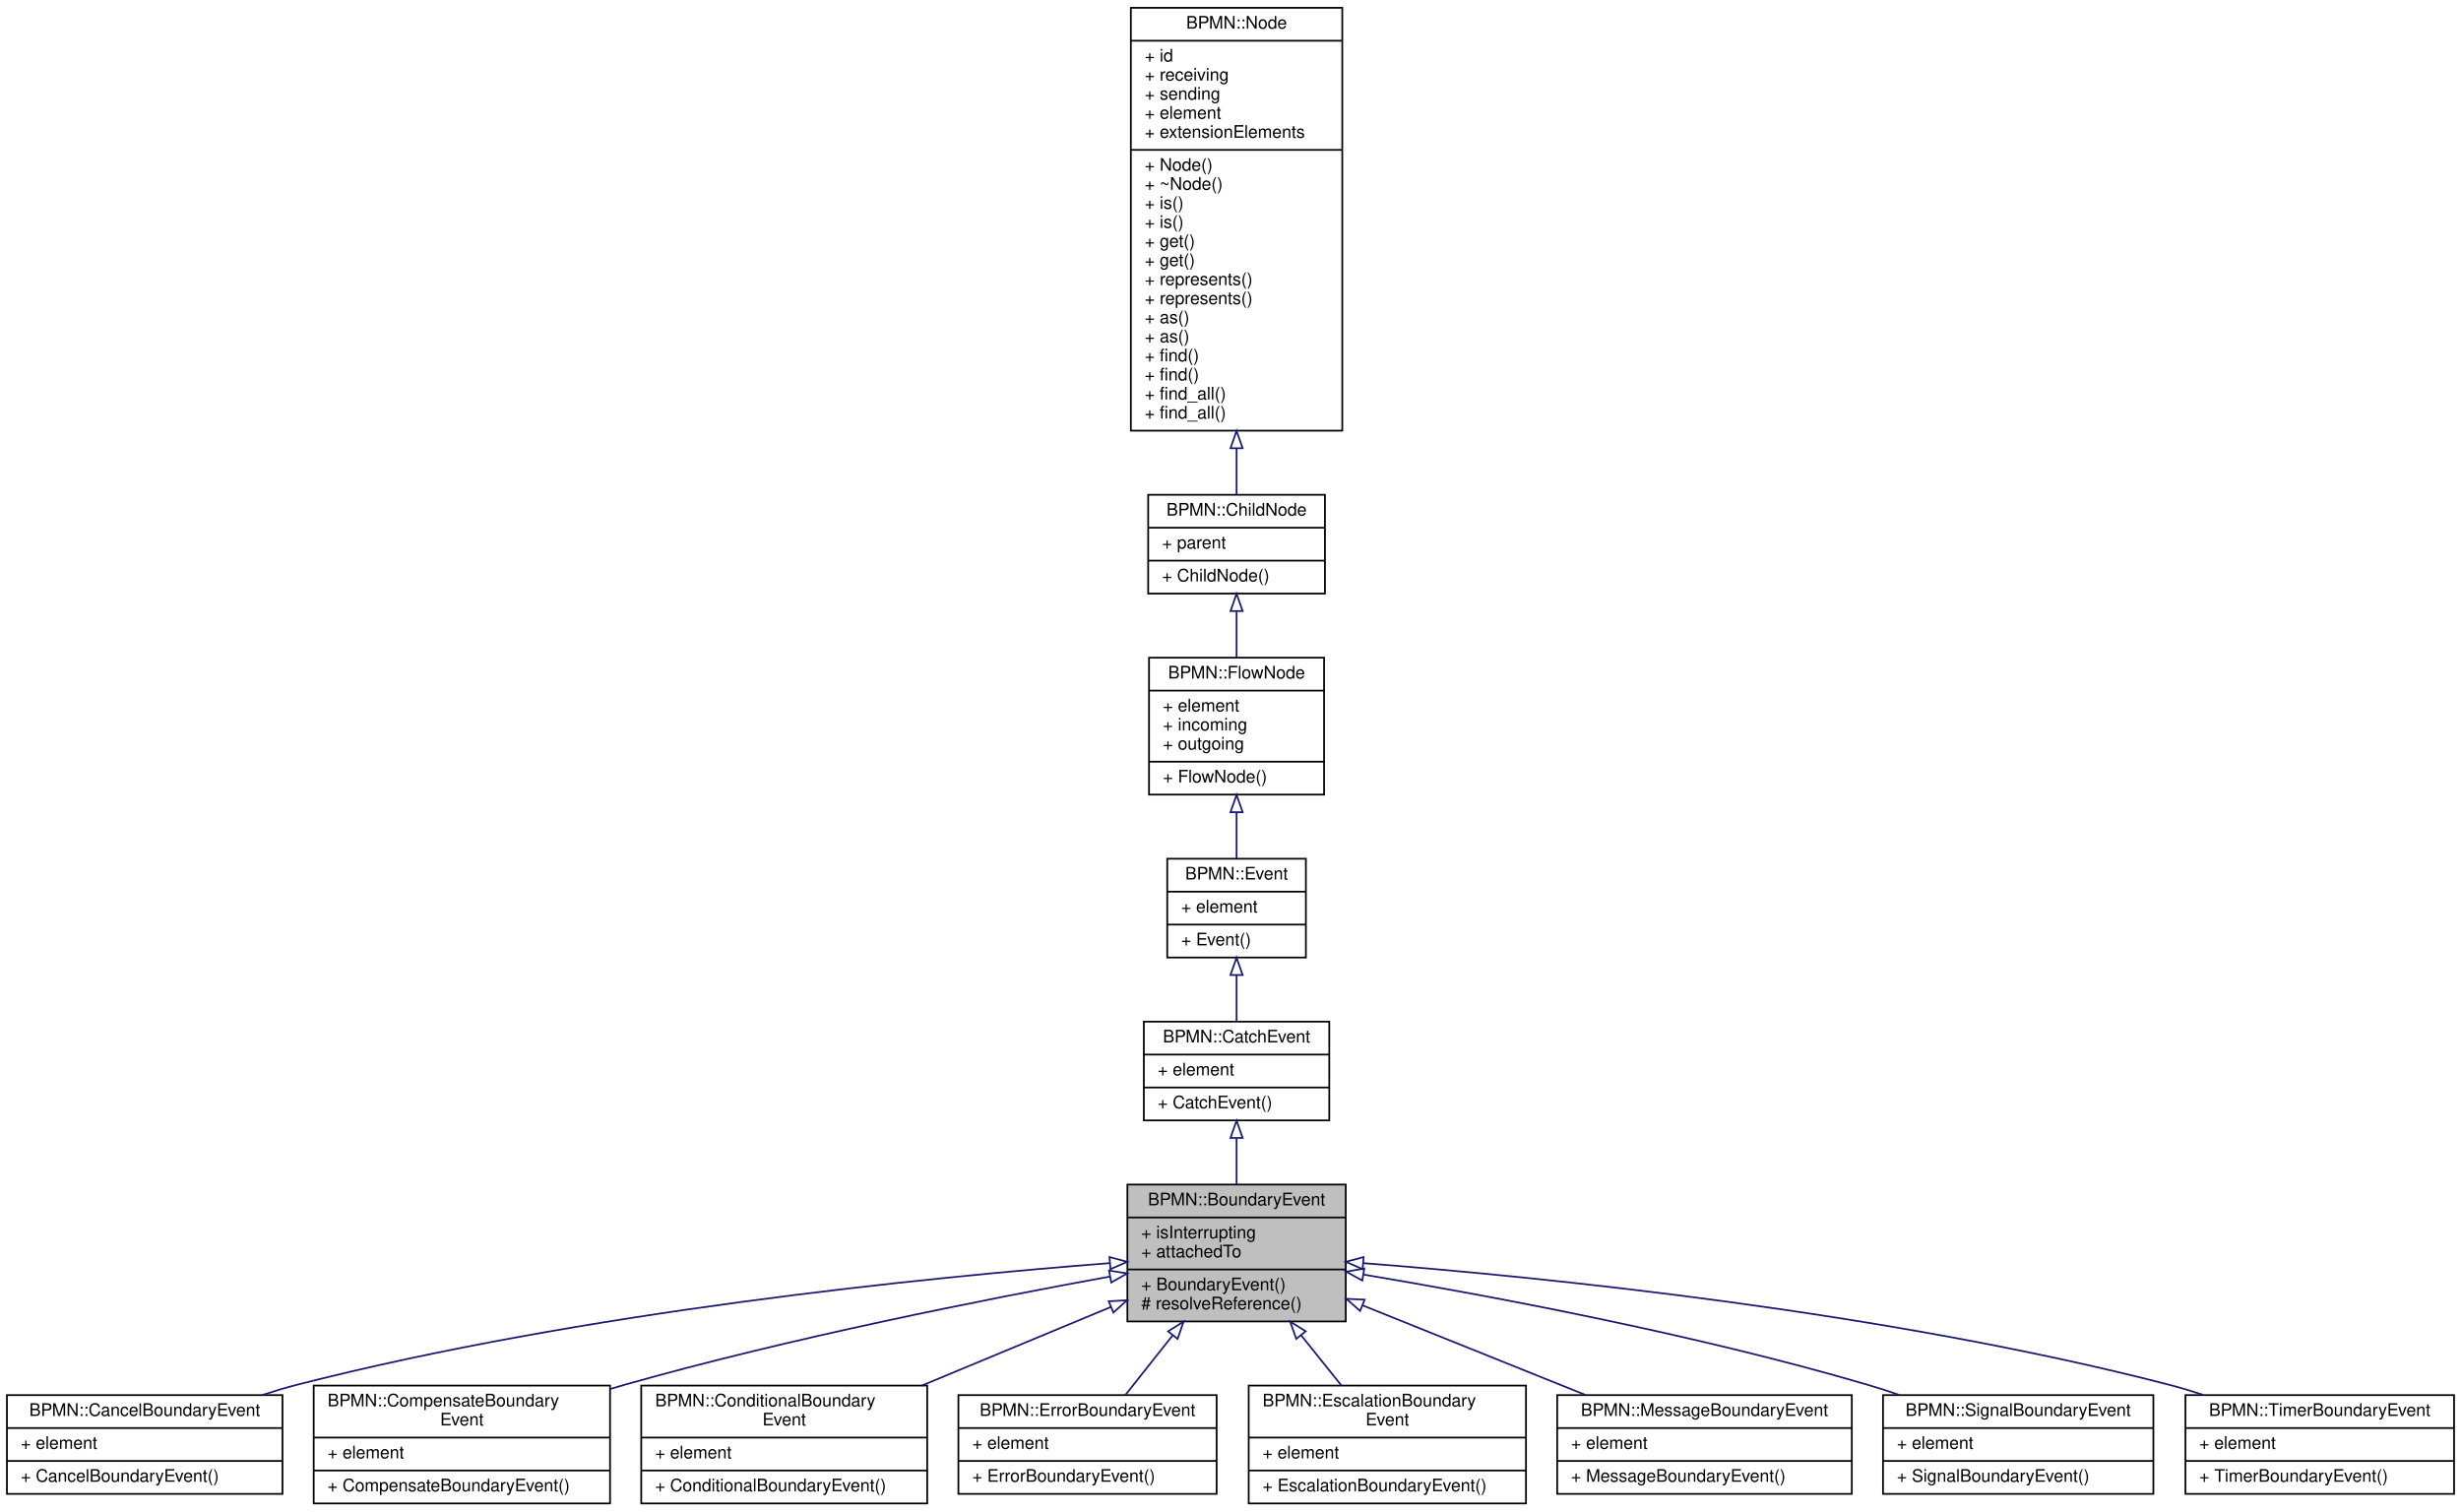
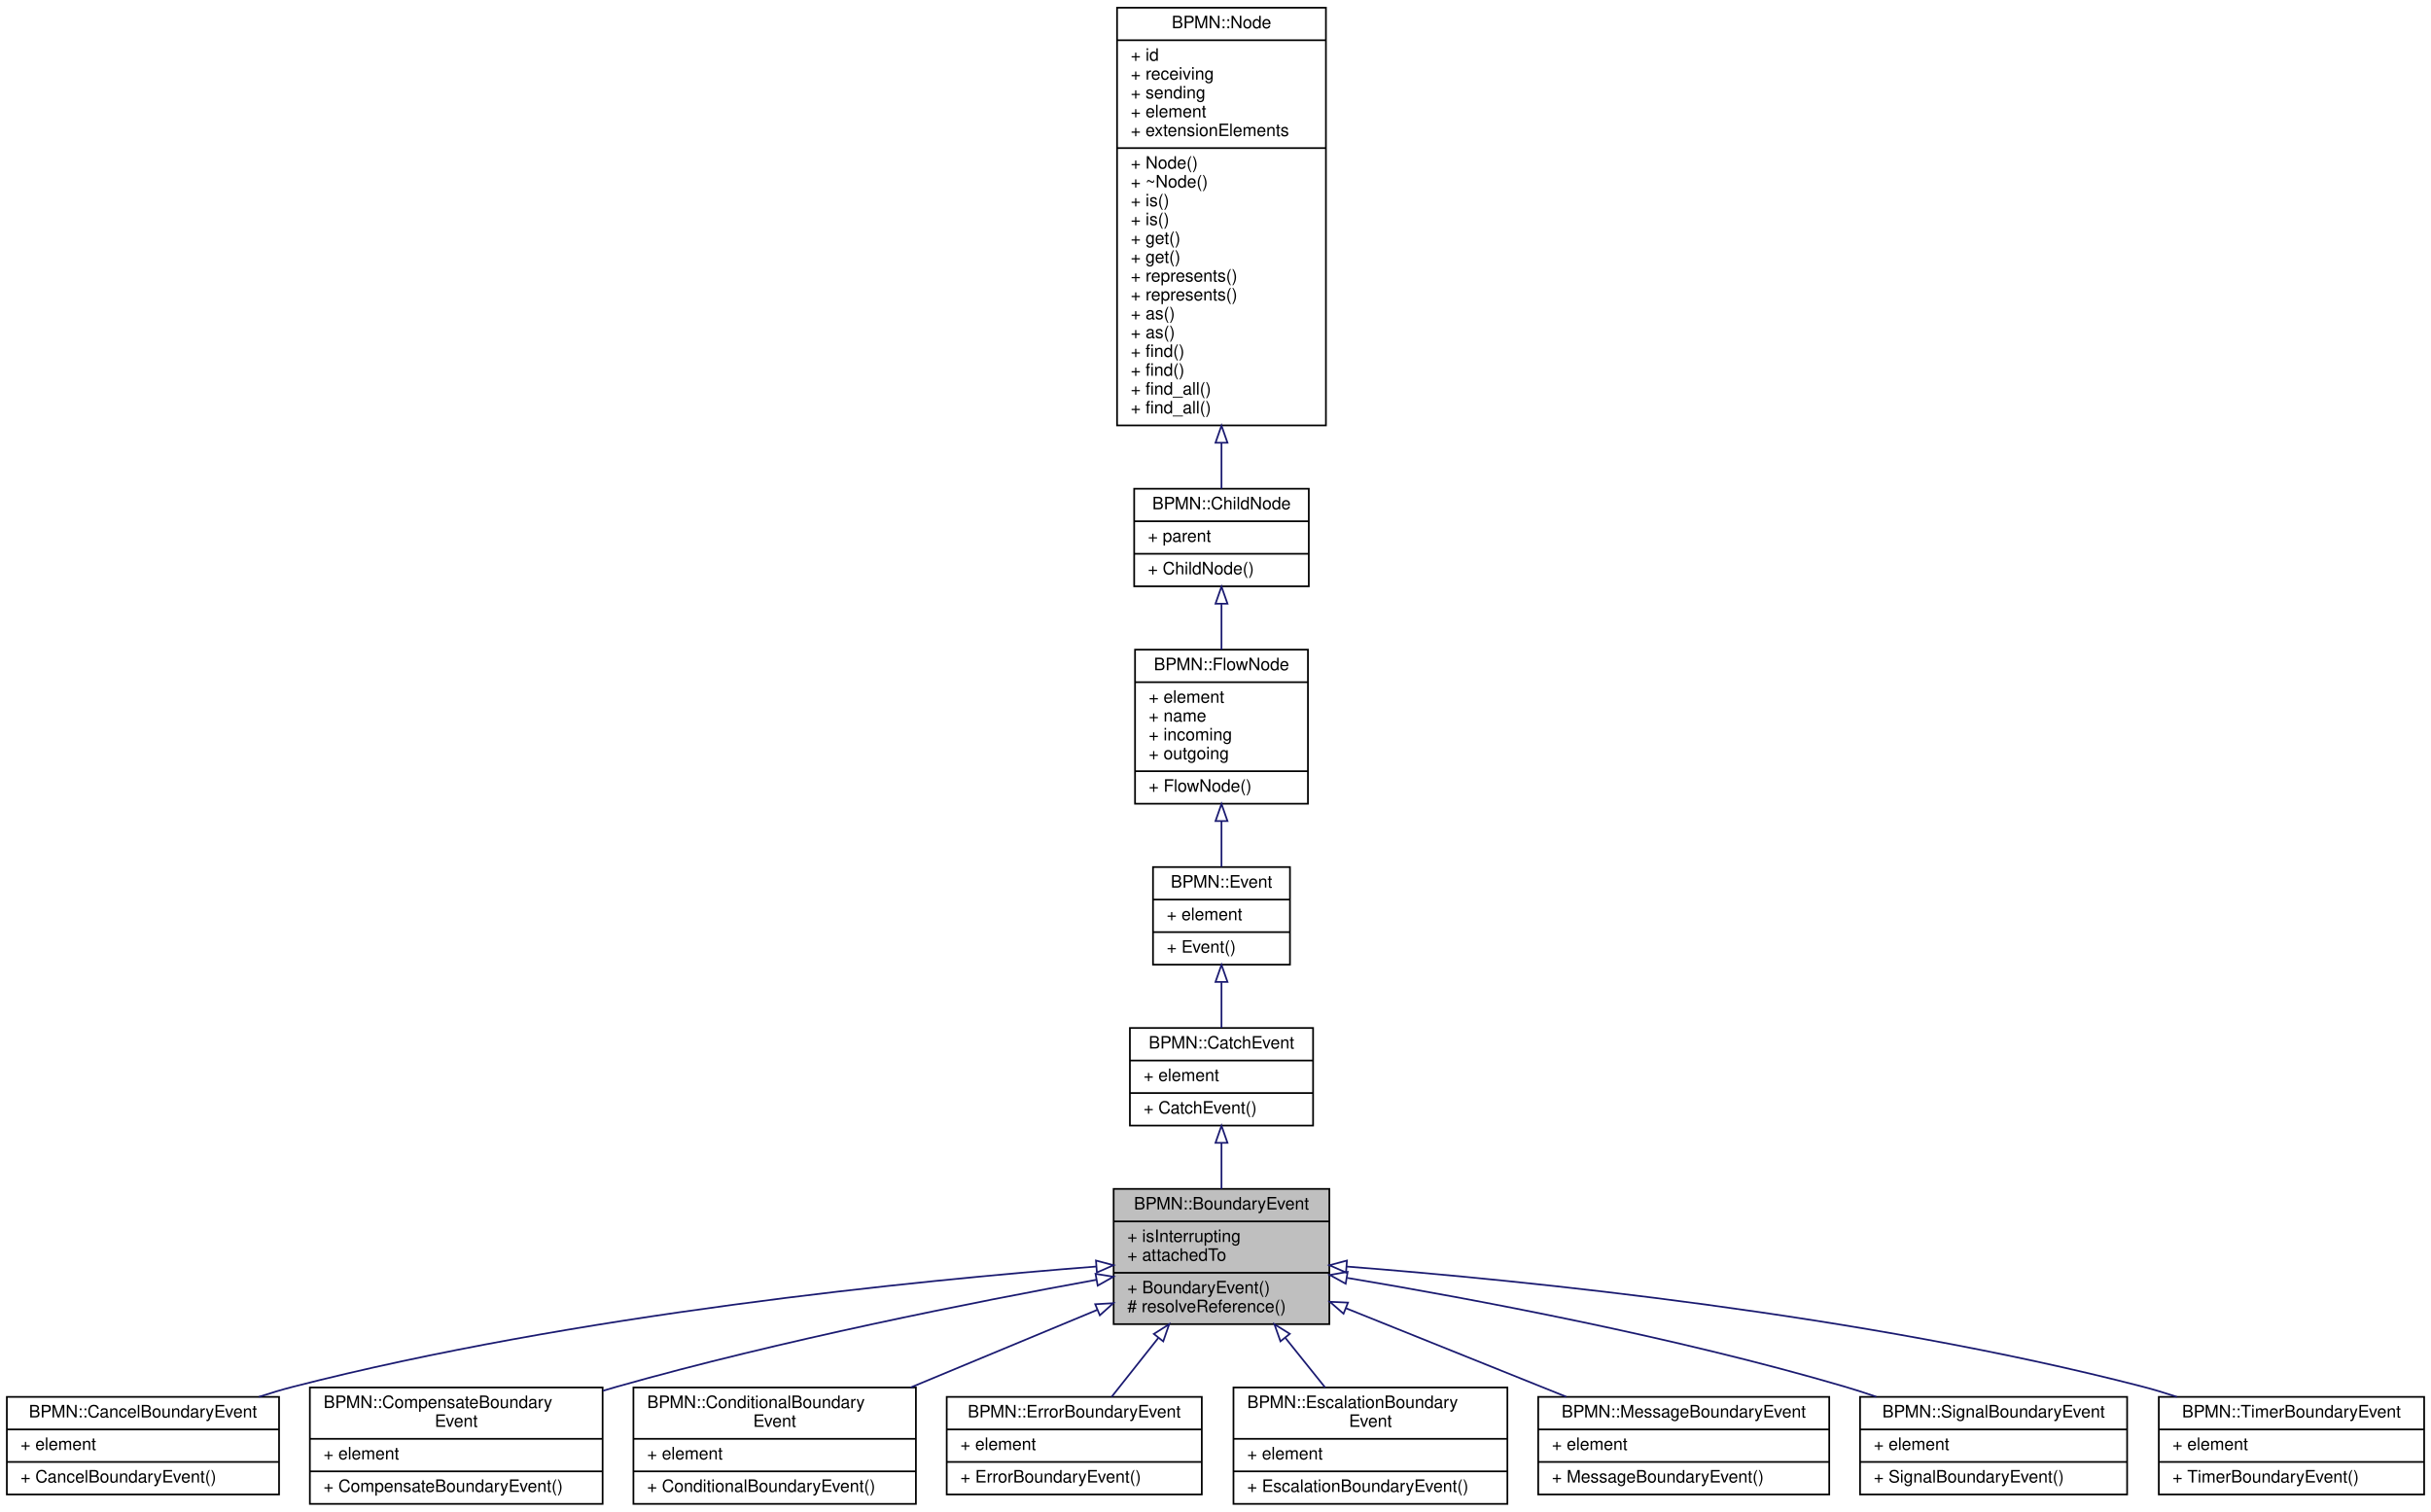
- <svg xmlns="http://www.w3.org/2000/svg" xmlns:xlink="http://www.w3.org/1999/xlink" width="1420pt" height="872pt" viewBox="0.00 0.00 1420.00 872.00">
-   <g id="graph0" class="graph" transform="scale(1 1) rotate(0) translate(4 868)">
+ <svg xmlns="http://www.w3.org/2000/svg" xmlns:xlink="http://www.w3.org/1999/xlink" width="1420pt" height="883pt" viewBox="0.00 0.00 1420.00 883.00">
+   <g id="graph0" class="graph" transform="scale(1 1) rotate(0) translate(4 879)">
    <g id="node1" class="node">
      <g id="a_node1">
        <a xlink:title="Represents a boundary event attached to an activity in a BPMN process.">
          <polygon fill="#bfbfbf" stroke="black" points="646.5,-105.5 646.5,-184.5 772.5,-184.5 772.5,-105.5 646.5,-105.5" />
          <text text-anchor="middle" x="709.5" y="-172.5" font-family="Helvetica,sans-Serif" font-size="10.00">BPMN::BoundaryEvent</text>
          <polyline fill="none" stroke="black" points="646.5,-165.5 772.5,-165.5 " />
          <text text-anchor="start" x="654.5" y="-153.5" font-family="Helvetica,sans-Serif" font-size="10.00">+ isInterrupting</text>
          <text text-anchor="start" x="654.5" y="-142.5" font-family="Helvetica,sans-Serif" font-size="10.00">+ attachedTo</text>
          <polyline fill="none" stroke="black" points="646.5,-135.5 772.5,-135.5 " />
          <text text-anchor="start" x="654.5" y="-123.5" font-family="Helvetica,sans-Serif" font-size="10.00">+ BoundaryEvent()</text>
          <text text-anchor="start" x="654.5" y="-112.5" font-family="Helvetica,sans-Serif" font-size="10.00"># resolveReference()</text>
        </a>
      </g>
    </g>
    <g id="node7" class="node">
      <g id="a_node7">
        <a xlink:href="classBPMN_1_1CancelBoundaryEvent.html" target="_top" xlink:title=" ">
          <polygon fill="none" stroke="black" points="0,-6 0,-63 159,-63 159,-6 0,-6" />
          <text text-anchor="middle" x="79.5" y="-51" font-family="Helvetica,sans-Serif" font-size="10.00">BPMN::CancelBoundaryEvent</text>
          <polyline fill="none" stroke="black" points="0,-44 159,-44 " />
          <text text-anchor="start" x="8" y="-32" font-family="Helvetica,sans-Serif" font-size="10.00">+ element</text>
          <polyline fill="none" stroke="black" points="0,-25 159,-25 " />
          <text text-anchor="start" x="8" y="-13" font-family="Helvetica,sans-Serif" font-size="10.00">+ CancelBoundaryEvent()</text>
        </a>
      </g>
    </g>
    <g id="edge6" class="edge">
      <path fill="none" stroke="midnightblue" d="M636.24,-139.14C531.13,-130.99 332.04,-111.12 167.5,-69 160.85,-67.3 154.01,-65.25 147.23,-63.02" />
      <polygon fill="none" stroke="midnightblue" points="636.19,-142.65 646.43,-139.92 636.72,-135.67 636.19,-142.65" />
    </g>
    <g id="node8" class="node">
      <g id="a_node8">
        <a xlink:href="classBPMN_1_1CompensateBoundaryEvent.html" target="_top" xlink:title=" ">
          <polygon fill="none" stroke="black" points="177,-0.5 177,-68.5 348,-68.5 348,-0.5 177,-0.5" />
          <text text-anchor="start" x="185" y="-56.5" font-family="Helvetica,sans-Serif" font-size="10.00">BPMN::CompensateBoundary</text>
          <text text-anchor="middle" x="262.5" y="-45.5" font-family="Helvetica,sans-Serif" font-size="10.00">Event</text>
          <polyline fill="none" stroke="black" points="177,-38.5 348,-38.5 " />
          <text text-anchor="start" x="185" y="-26.5" font-family="Helvetica,sans-Serif" font-size="10.00">+ element</text>
          <polyline fill="none" stroke="black" points="177,-19.5 348,-19.5 " />
          <text text-anchor="start" x="185" y="-7.5" font-family="Helvetica,sans-Serif" font-size="10.00">+ CompensateBoundaryEvent()</text>
        </a>
      </g>
    </g>
    <g id="edge7" class="edge">
      <path fill="none" stroke="midnightblue" d="M636.53,-131.43C564.66,-118.36 452.08,-96.05 356.5,-69 353.75,-68.22 350.96,-67.4 348.16,-66.56" />
      <polygon fill="none" stroke="midnightblue" points="635.93,-134.88 646.39,-133.21 637.18,-127.99 635.93,-134.88" />
    </g>
    <g id="node9" class="node">
      <g id="a_node9">
        <a xlink:href="classBPMN_1_1ConditionalBoundaryEvent.html" target="_top" xlink:title=" ">
          <polygon fill="none" stroke="black" points="366,-0.5 366,-68.5 531,-68.5 531,-0.5 366,-0.5" />
          <text text-anchor="start" x="374" y="-56.5" font-family="Helvetica,sans-Serif" font-size="10.00">BPMN::ConditionalBoundary</text>
          <text text-anchor="middle" x="448.5" y="-45.5" font-family="Helvetica,sans-Serif" font-size="10.00">Event</text>
          <polyline fill="none" stroke="black" points="366,-38.5 531,-38.5 " />
          <text text-anchor="start" x="374" y="-26.5" font-family="Helvetica,sans-Serif" font-size="10.00">+ element</text>
          <polyline fill="none" stroke="black" points="366,-19.5 531,-19.5 " />
          <text text-anchor="start" x="374" y="-7.5" font-family="Helvetica,sans-Serif" font-size="10.00">+ ConditionalBoundaryEvent()</text>
        </a>
      </g>
    </g>
    <g id="edge8" class="edge">
      <path fill="none" stroke="midnightblue" d="M636.95,-113.84C603.06,-99.75 562.64,-82.95 527.94,-68.52" />
      <polygon fill="none" stroke="midnightblue" points="635.74,-117.13 646.32,-117.74 638.43,-110.66 635.74,-117.13" />
    </g>
    <g id="node10" class="node">
      <g id="a_node10">
        <a xlink:href="classBPMN_1_1ErrorBoundaryEvent.html" target="_top" xlink:title=" ">
          <polygon fill="none" stroke="black" points="549,-6 549,-63 698,-63 698,-6 549,-6" />
          <text text-anchor="middle" x="623.5" y="-51" font-family="Helvetica,sans-Serif" font-size="10.00">BPMN::ErrorBoundaryEvent</text>
          <polyline fill="none" stroke="black" points="549,-44 698,-44 " />
          <text text-anchor="start" x="557" y="-32" font-family="Helvetica,sans-Serif" font-size="10.00">+ element</text>
          <polyline fill="none" stroke="black" points="549,-25 698,-25 " />
          <text text-anchor="start" x="557" y="-13" font-family="Helvetica,sans-Serif" font-size="10.00">+ ErrorBoundaryEvent()</text>
        </a>
      </g>
    </g>
    <g id="edge9" class="edge">
      <path fill="none" stroke="midnightblue" d="M672.59,-97.43C663.29,-85.7 653.61,-73.48 645.32,-63.03" />
      <polygon fill="none" stroke="midnightblue" points="669.98,-99.78 678.94,-105.44 675.47,-95.43 669.98,-99.78" />
    </g>
    <g id="node11" class="node">
      <g id="a_node11">
        <a xlink:href="classBPMN_1_1EscalationBoundaryEvent.html" target="_top" xlink:title=" ">
          <polygon fill="none" stroke="black" points="716.5,-0.5 716.5,-68.5 876.5,-68.5 876.5,-0.5 716.5,-0.5" />
          <text text-anchor="start" x="724.5" y="-56.5" font-family="Helvetica,sans-Serif" font-size="10.00">BPMN::EscalationBoundary</text>
          <text text-anchor="middle" x="796.5" y="-45.5" font-family="Helvetica,sans-Serif" font-size="10.00">Event</text>
          <polyline fill="none" stroke="black" points="716.5,-38.5 876.5,-38.5 " />
          <text text-anchor="start" x="724.5" y="-26.5" font-family="Helvetica,sans-Serif" font-size="10.00">+ element</text>
          <polyline fill="none" stroke="black" points="716.5,-19.5 876.5,-19.5 " />
          <text text-anchor="start" x="724.5" y="-7.5" font-family="Helvetica,sans-Serif" font-size="10.00">+ EscalationBoundaryEvent()</text>
        </a>
      </g>
    </g>
    <g id="edge10" class="edge">
      <path fill="none" stroke="midnightblue" d="M746.87,-97.39C754.66,-87.68 762.71,-77.64 770,-68.54" />
      <polygon fill="none" stroke="midnightblue" points="743.94,-95.45 740.42,-105.44 749.4,-99.83 743.94,-95.45" />
    </g>
    <g id="node12" class="node">
      <g id="a_node12">
        <a xlink:href="classBPMN_1_1MessageBoundaryEvent.html" target="_top" xlink:title=" ">
          <polygon fill="none" stroke="black" points="894.5,-6 894.5,-63 1064.5,-63 1064.5,-6 894.5,-6" />
          <text text-anchor="middle" x="979.5" y="-51" font-family="Helvetica,sans-Serif" font-size="10.00">BPMN::MessageBoundaryEvent</text>
          <polyline fill="none" stroke="black" points="894.5,-44 1064.5,-44 " />
          <text text-anchor="start" x="902.5" y="-32" font-family="Helvetica,sans-Serif" font-size="10.00">+ element</text>
          <polyline fill="none" stroke="black" points="894.5,-25 1064.5,-25 " />
          <text text-anchor="start" x="902.5" y="-13" font-family="Helvetica,sans-Serif" font-size="10.00">+ MessageBoundaryEvent()</text>
        </a>
      </g>
    </g>
    <g id="edge11" class="edge">
      <path fill="none" stroke="midnightblue" d="M782.23,-114.77C822.24,-98.7 871.59,-78.86 910.92,-63.06" />
      <polygon fill="none" stroke="midnightblue" points="780.78,-111.59 772.8,-118.56 783.39,-118.08 780.78,-111.59" />
    </g>
    <g id="node13" class="node">
      <g id="a_node13">
        <a xlink:href="classBPMN_1_1SignalBoundaryEvent.html" target="_top" xlink:title=" ">
          <polygon fill="none" stroke="black" points="1082.5,-6 1082.5,-63 1238.5,-63 1238.5,-6 1082.5,-6" />
          <text text-anchor="middle" x="1160.5" y="-51" font-family="Helvetica,sans-Serif" font-size="10.00">BPMN::SignalBoundaryEvent</text>
          <polyline fill="none" stroke="black" points="1082.5,-44 1238.5,-44 " />
          <text text-anchor="start" x="1090.5" y="-32" font-family="Helvetica,sans-Serif" font-size="10.00">+ element</text>
          <polyline fill="none" stroke="black" points="1082.5,-25 1238.5,-25 " />
          <text text-anchor="start" x="1090.5" y="-13" font-family="Helvetica,sans-Serif" font-size="10.00">+ SignalBoundaryEvent()</text>
        </a>
      </g>
    </g>
    <g id="edge12" class="edge">
      <path fill="none" stroke="midnightblue" d="M782.91,-132.52C857.05,-120.09 974.46,-98.06 1073.5,-69 1079.56,-67.22 1085.79,-65.21 1092,-63.07" />
      <polygon fill="none" stroke="midnightblue" points="782.04,-129.12 772.75,-134.22 783.19,-136.03 782.04,-129.12" />
    </g>
    <g id="node14" class="node">
      <g id="a_node14">
        <a xlink:href="classBPMN_1_1TimerBoundaryEvent.html" target="_top" xlink:title=" ">
          <polygon fill="none" stroke="black" points="1257,-6 1257,-63 1412,-63 1412,-6 1257,-6" />
          <text text-anchor="middle" x="1334.5" y="-51" font-family="Helvetica,sans-Serif" font-size="10.00">BPMN::TimerBoundaryEvent</text>
          <polyline fill="none" stroke="black" points="1257,-44 1412,-44 " />
          <text text-anchor="start" x="1265" y="-32" font-family="Helvetica,sans-Serif" font-size="10.00">+ element</text>
          <polyline fill="none" stroke="black" points="1257,-25 1412,-25 " />
          <text text-anchor="start" x="1265" y="-13" font-family="Helvetica,sans-Serif" font-size="10.00">+ TimerBoundaryEvent()</text>
        </a>
      </g>
    </g>
    <g id="edge13" class="edge">
      <path fill="none" stroke="midnightblue" d="M782.66,-139.14C887.14,-130.99 1084.47,-111.15 1247.5,-69 1254.08,-67.3 1260.84,-65.25 1267.55,-63.02" />
      <polygon fill="none" stroke="midnightblue" points="782.24,-135.66 772.54,-139.91 782.78,-142.64 782.24,-135.66" />
    </g>
    <g id="node2" class="node">
      <g id="a_node2">
        <a xlink:href="classBPMN_1_1CatchEvent.html" target="_top" xlink:title=" ">
          <polygon fill="none" stroke="black" points="656,-221.5 656,-278.5 763,-278.5 763,-221.5 656,-221.5" />
          <text text-anchor="middle" x="709.5" y="-266.5" font-family="Helvetica,sans-Serif" font-size="10.00">BPMN::CatchEvent</text>
          <polyline fill="none" stroke="black" points="656,-259.5 763,-259.5 " />
          <text text-anchor="start" x="664" y="-247.5" font-family="Helvetica,sans-Serif" font-size="10.00">+ element</text>
          <polyline fill="none" stroke="black" points="656,-240.5 763,-240.5 " />
          <text text-anchor="start" x="664" y="-228.5" font-family="Helvetica,sans-Serif" font-size="10.00">+ CatchEvent()</text>
        </a>
      </g>
    </g>
    <g id="edge1" class="edge">
      <path fill="none" stroke="midnightblue" d="M709.5,-211.16C709.5,-202.47 709.5,-193.23 709.5,-184.52" />
      <polygon fill="none" stroke="midnightblue" points="706,-211.4 709.5,-221.4 713,-211.4 706,-211.4" />
    </g>
    <g id="node3" class="node">
      <g id="a_node3">
        <a xlink:href="classBPMN_1_1Event.html" target="_top" xlink:title=" ">
          <polygon fill="none" stroke="black" points="669.5,-315.5 669.5,-372.5 749.5,-372.5 749.5,-315.5 669.5,-315.5" />
          <text text-anchor="middle" x="709.5" y="-360.5" font-family="Helvetica,sans-Serif" font-size="10.00">BPMN::Event</text>
          <polyline fill="none" stroke="black" points="669.5,-353.5 749.5,-353.5 " />
          <text text-anchor="start" x="677.5" y="-341.5" font-family="Helvetica,sans-Serif" font-size="10.00">+ element</text>
          <polyline fill="none" stroke="black" points="669.5,-334.5 749.5,-334.5 " />
          <text text-anchor="start" x="677.5" y="-322.5" font-family="Helvetica,sans-Serif" font-size="10.00">+ Event()</text>
        </a>
      </g>
    </g>
    <g id="edge2" class="edge">
      <path fill="none" stroke="midnightblue" d="M709.5,-305.21C709.5,-296.29 709.5,-286.95 709.5,-278.58" />
      <polygon fill="none" stroke="midnightblue" points="706,-305.4 709.5,-315.4 713,-305.4 706,-305.4" />
    </g>
    <g id="node4" class="node">
      <g id="a_node4">
        <a xlink:href="classBPMN_1_1FlowNode.html" target="_top" xlink:title="Represents a flow node in a BPMN process.">
-           <polygon fill="none" stroke="black" points="659,-409.5 659,-488.5 760,-488.5 760,-409.5 659,-409.5" />
-           <text text-anchor="middle" x="709.5" y="-476.5" font-family="Helvetica,sans-Serif" font-size="10.00">BPMN::FlowNode</text>
-           <polyline fill="none" stroke="black" points="659,-469.5 760,-469.5 " />
-           <text text-anchor="start" x="667" y="-457.5" font-family="Helvetica,sans-Serif" font-size="10.00">+ element</text>
+           <polygon fill="none" stroke="black" points="659,-409.5 659,-499.5 760,-499.5 760,-409.5 659,-409.5" />
+           <text text-anchor="middle" x="709.5" y="-487.5" font-family="Helvetica,sans-Serif" font-size="10.00">BPMN::FlowNode</text>
+           <polyline fill="none" stroke="black" points="659,-480.5 760,-480.5 " />
+           <text text-anchor="start" x="667" y="-468.5" font-family="Helvetica,sans-Serif" font-size="10.00">+ element</text>
+           <text text-anchor="start" x="667" y="-457.5" font-family="Helvetica,sans-Serif" font-size="10.00">+ name</text>
          <text text-anchor="start" x="667" y="-446.5" font-family="Helvetica,sans-Serif" font-size="10.00">+ incoming</text>
          <text text-anchor="start" x="667" y="-435.5" font-family="Helvetica,sans-Serif" font-size="10.00">+ outgoing</text>
          <polyline fill="none" stroke="black" points="659,-428.5 760,-428.5 " />
          <text text-anchor="start" x="667" y="-416.5" font-family="Helvetica,sans-Serif" font-size="10.00">+ FlowNode()</text>
        </a>
      </g>
    </g>
    <g id="edge3" class="edge">
-       <path fill="none" stroke="midnightblue" d="M709.5,-399.16C709.5,-390.04 709.5,-380.81 709.5,-372.61" />
-       <polygon fill="none" stroke="midnightblue" points="706,-399.35 709.5,-409.35 713,-399.35 706,-399.35" />
+       <path fill="none" stroke="midnightblue" d="M709.5,-399.35C709.5,-390.07 709.5,-380.79 709.5,-372.59" />
+       <polygon fill="none" stroke="midnightblue" points="706,-399.37 709.5,-409.37 713,-399.37 706,-399.37" />
    </g>
    <g id="node5" class="node">
      <g id="a_node5">
        <a xlink:href="classBPMN_1_1ChildNode.html" target="_top" xlink:title="Represents a node in a BPMN process that has a parent.">
-           <polygon fill="none" stroke="black" points="658.5,-525.5 658.5,-582.5 760.5,-582.5 760.5,-525.5 658.5,-525.5" />
-           <text text-anchor="middle" x="709.5" y="-570.5" font-family="Helvetica,sans-Serif" font-size="10.00">BPMN::ChildNode</text>
-           <polyline fill="none" stroke="black" points="658.5,-563.5 760.5,-563.5 " />
-           <text text-anchor="start" x="666.5" y="-551.5" font-family="Helvetica,sans-Serif" font-size="10.00">+ parent</text>
-           <polyline fill="none" stroke="black" points="658.5,-544.5 760.5,-544.5 " />
-           <text text-anchor="start" x="666.5" y="-532.5" font-family="Helvetica,sans-Serif" font-size="10.00">+ ChildNode()</text>
+           <polygon fill="none" stroke="black" points="658.5,-536.5 658.5,-593.5 760.5,-593.5 760.5,-536.5 658.5,-536.5" />
+           <text text-anchor="middle" x="709.5" y="-581.5" font-family="Helvetica,sans-Serif" font-size="10.00">BPMN::ChildNode</text>
+           <polyline fill="none" stroke="black" points="658.5,-574.5 760.5,-574.5 " />
+           <text text-anchor="start" x="666.5" y="-562.5" font-family="Helvetica,sans-Serif" font-size="10.00">+ parent</text>
+           <polyline fill="none" stroke="black" points="658.5,-555.5 760.5,-555.5 " />
+           <text text-anchor="start" x="666.5" y="-543.5" font-family="Helvetica,sans-Serif" font-size="10.00">+ ChildNode()</text>
        </a>
      </g>
    </g>
    <g id="edge4" class="edge">
-       <path fill="none" stroke="midnightblue" d="M709.5,-515.16C709.5,-506.47 709.5,-497.23 709.5,-488.52" />
-       <polygon fill="none" stroke="midnightblue" points="706,-515.4 709.5,-525.4 713,-515.4 706,-515.4" />
+       <path fill="none" stroke="midnightblue" d="M709.5,-526.21C709.5,-517.61 709.5,-508.39 709.5,-499.55" />
+       <polygon fill="none" stroke="midnightblue" points="706,-526.34 709.5,-536.34 713,-526.34 706,-526.34" />
    </g>
    <g id="node6" class="node">
      <g id="a_node6">
        <a xlink:href="classBPMN_1_1Node.html" target="_top" xlink:title="Represents a node in a BPMN process.">
-           <polygon fill="none" stroke="black" points="648.5,-619.5 648.5,-863.5 770.5,-863.5 770.5,-619.5 648.5,-619.5" />
-           <text text-anchor="middle" x="709.5" y="-851.5" font-family="Helvetica,sans-Serif" font-size="10.00">BPMN::Node</text>
-           <polyline fill="none" stroke="black" points="648.5,-844.5 770.5,-844.5 " />
-           <text text-anchor="start" x="656.5" y="-832.5" font-family="Helvetica,sans-Serif" font-size="10.00">+ id</text>
-           <text text-anchor="start" x="656.5" y="-821.5" font-family="Helvetica,sans-Serif" font-size="10.00">+ receiving</text>
-           <text text-anchor="start" x="656.5" y="-810.5" font-family="Helvetica,sans-Serif" font-size="10.00">+ sending</text>
-           <text text-anchor="start" x="656.5" y="-799.5" font-family="Helvetica,sans-Serif" font-size="10.00">+ element</text>
-           <text text-anchor="start" x="656.5" y="-788.5" font-family="Helvetica,sans-Serif" font-size="10.00">+ extensionElements</text>
-           <polyline fill="none" stroke="black" points="648.5,-781.5 770.5,-781.5 " />
-           <text text-anchor="start" x="656.5" y="-769.5" font-family="Helvetica,sans-Serif" font-size="10.00">+ Node()</text>
-           <text text-anchor="start" x="656.5" y="-758.5" font-family="Helvetica,sans-Serif" font-size="10.00">+ ~Node()</text>
+           <polygon fill="none" stroke="black" points="648.5,-630.5 648.5,-874.5 770.5,-874.5 770.5,-630.5 648.5,-630.5" />
+           <text text-anchor="middle" x="709.5" y="-862.5" font-family="Helvetica,sans-Serif" font-size="10.00">BPMN::Node</text>
+           <polyline fill="none" stroke="black" points="648.5,-855.5 770.5,-855.5 " />
+           <text text-anchor="start" x="656.5" y="-843.5" font-family="Helvetica,sans-Serif" font-size="10.00">+ id</text>
+           <text text-anchor="start" x="656.5" y="-832.5" font-family="Helvetica,sans-Serif" font-size="10.00">+ receiving</text>
+           <text text-anchor="start" x="656.5" y="-821.5" font-family="Helvetica,sans-Serif" font-size="10.00">+ sending</text>
+           <text text-anchor="start" x="656.5" y="-810.5" font-family="Helvetica,sans-Serif" font-size="10.00">+ element</text>
+           <text text-anchor="start" x="656.5" y="-799.5" font-family="Helvetica,sans-Serif" font-size="10.00">+ extensionElements</text>
+           <polyline fill="none" stroke="black" points="648.5,-792.5 770.5,-792.5 " />
+           <text text-anchor="start" x="656.5" y="-780.5" font-family="Helvetica,sans-Serif" font-size="10.00">+ Node()</text>
+           <text text-anchor="start" x="656.5" y="-769.5" font-family="Helvetica,sans-Serif" font-size="10.00">+ ~Node()</text>
+           <text text-anchor="start" x="656.5" y="-758.5" font-family="Helvetica,sans-Serif" font-size="10.00">+ is()</text>
          <text text-anchor="start" x="656.5" y="-747.5" font-family="Helvetica,sans-Serif" font-size="10.00">+ is()</text>
-           <text text-anchor="start" x="656.5" y="-736.5" font-family="Helvetica,sans-Serif" font-size="10.00">+ is()</text>
+           <text text-anchor="start" x="656.5" y="-736.5" font-family="Helvetica,sans-Serif" font-size="10.00">+ get()</text>
          <text text-anchor="start" x="656.5" y="-725.5" font-family="Helvetica,sans-Serif" font-size="10.00">+ get()</text>
-           <text text-anchor="start" x="656.5" y="-714.5" font-family="Helvetica,sans-Serif" font-size="10.00">+ get()</text>
+           <text text-anchor="start" x="656.5" y="-714.5" font-family="Helvetica,sans-Serif" font-size="10.00">+ represents()</text>
          <text text-anchor="start" x="656.5" y="-703.5" font-family="Helvetica,sans-Serif" font-size="10.00">+ represents()</text>
-           <text text-anchor="start" x="656.5" y="-692.5" font-family="Helvetica,sans-Serif" font-size="10.00">+ represents()</text>
+           <text text-anchor="start" x="656.5" y="-692.5" font-family="Helvetica,sans-Serif" font-size="10.00">+ as()</text>
          <text text-anchor="start" x="656.5" y="-681.5" font-family="Helvetica,sans-Serif" font-size="10.00">+ as()</text>
-           <text text-anchor="start" x="656.5" y="-670.5" font-family="Helvetica,sans-Serif" font-size="10.00">+ as()</text>
+           <text text-anchor="start" x="656.5" y="-670.5" font-family="Helvetica,sans-Serif" font-size="10.00">+ find()</text>
          <text text-anchor="start" x="656.5" y="-659.5" font-family="Helvetica,sans-Serif" font-size="10.00">+ find()</text>
-           <text text-anchor="start" x="656.5" y="-648.5" font-family="Helvetica,sans-Serif" font-size="10.00">+ find()</text>
+           <text text-anchor="start" x="656.5" y="-648.5" font-family="Helvetica,sans-Serif" font-size="10.00">+ find_all()</text>
          <text text-anchor="start" x="656.5" y="-637.5" font-family="Helvetica,sans-Serif" font-size="10.00">+ find_all()</text>
-           <text text-anchor="start" x="656.5" y="-626.5" font-family="Helvetica,sans-Serif" font-size="10.00">+ find_all()</text>
        </a>
      </g>
    </g>
    <g id="edge5" class="edge">
-       <path fill="none" stroke="midnightblue" d="M709.5,-609.34C709.5,-599.53 709.5,-590.42 709.5,-582.57" />
-       <polygon fill="none" stroke="midnightblue" points="706,-609.36 709.5,-619.36 713,-609.36 706,-609.36" />
+       <path fill="none" stroke="midnightblue" d="M709.5,-620.34C709.5,-610.53 709.5,-601.42 709.5,-593.57" />
+       <polygon fill="none" stroke="midnightblue" points="706,-620.36 709.5,-630.36 713,-620.36 706,-620.36" />
    </g>
  </g>
</svg>
